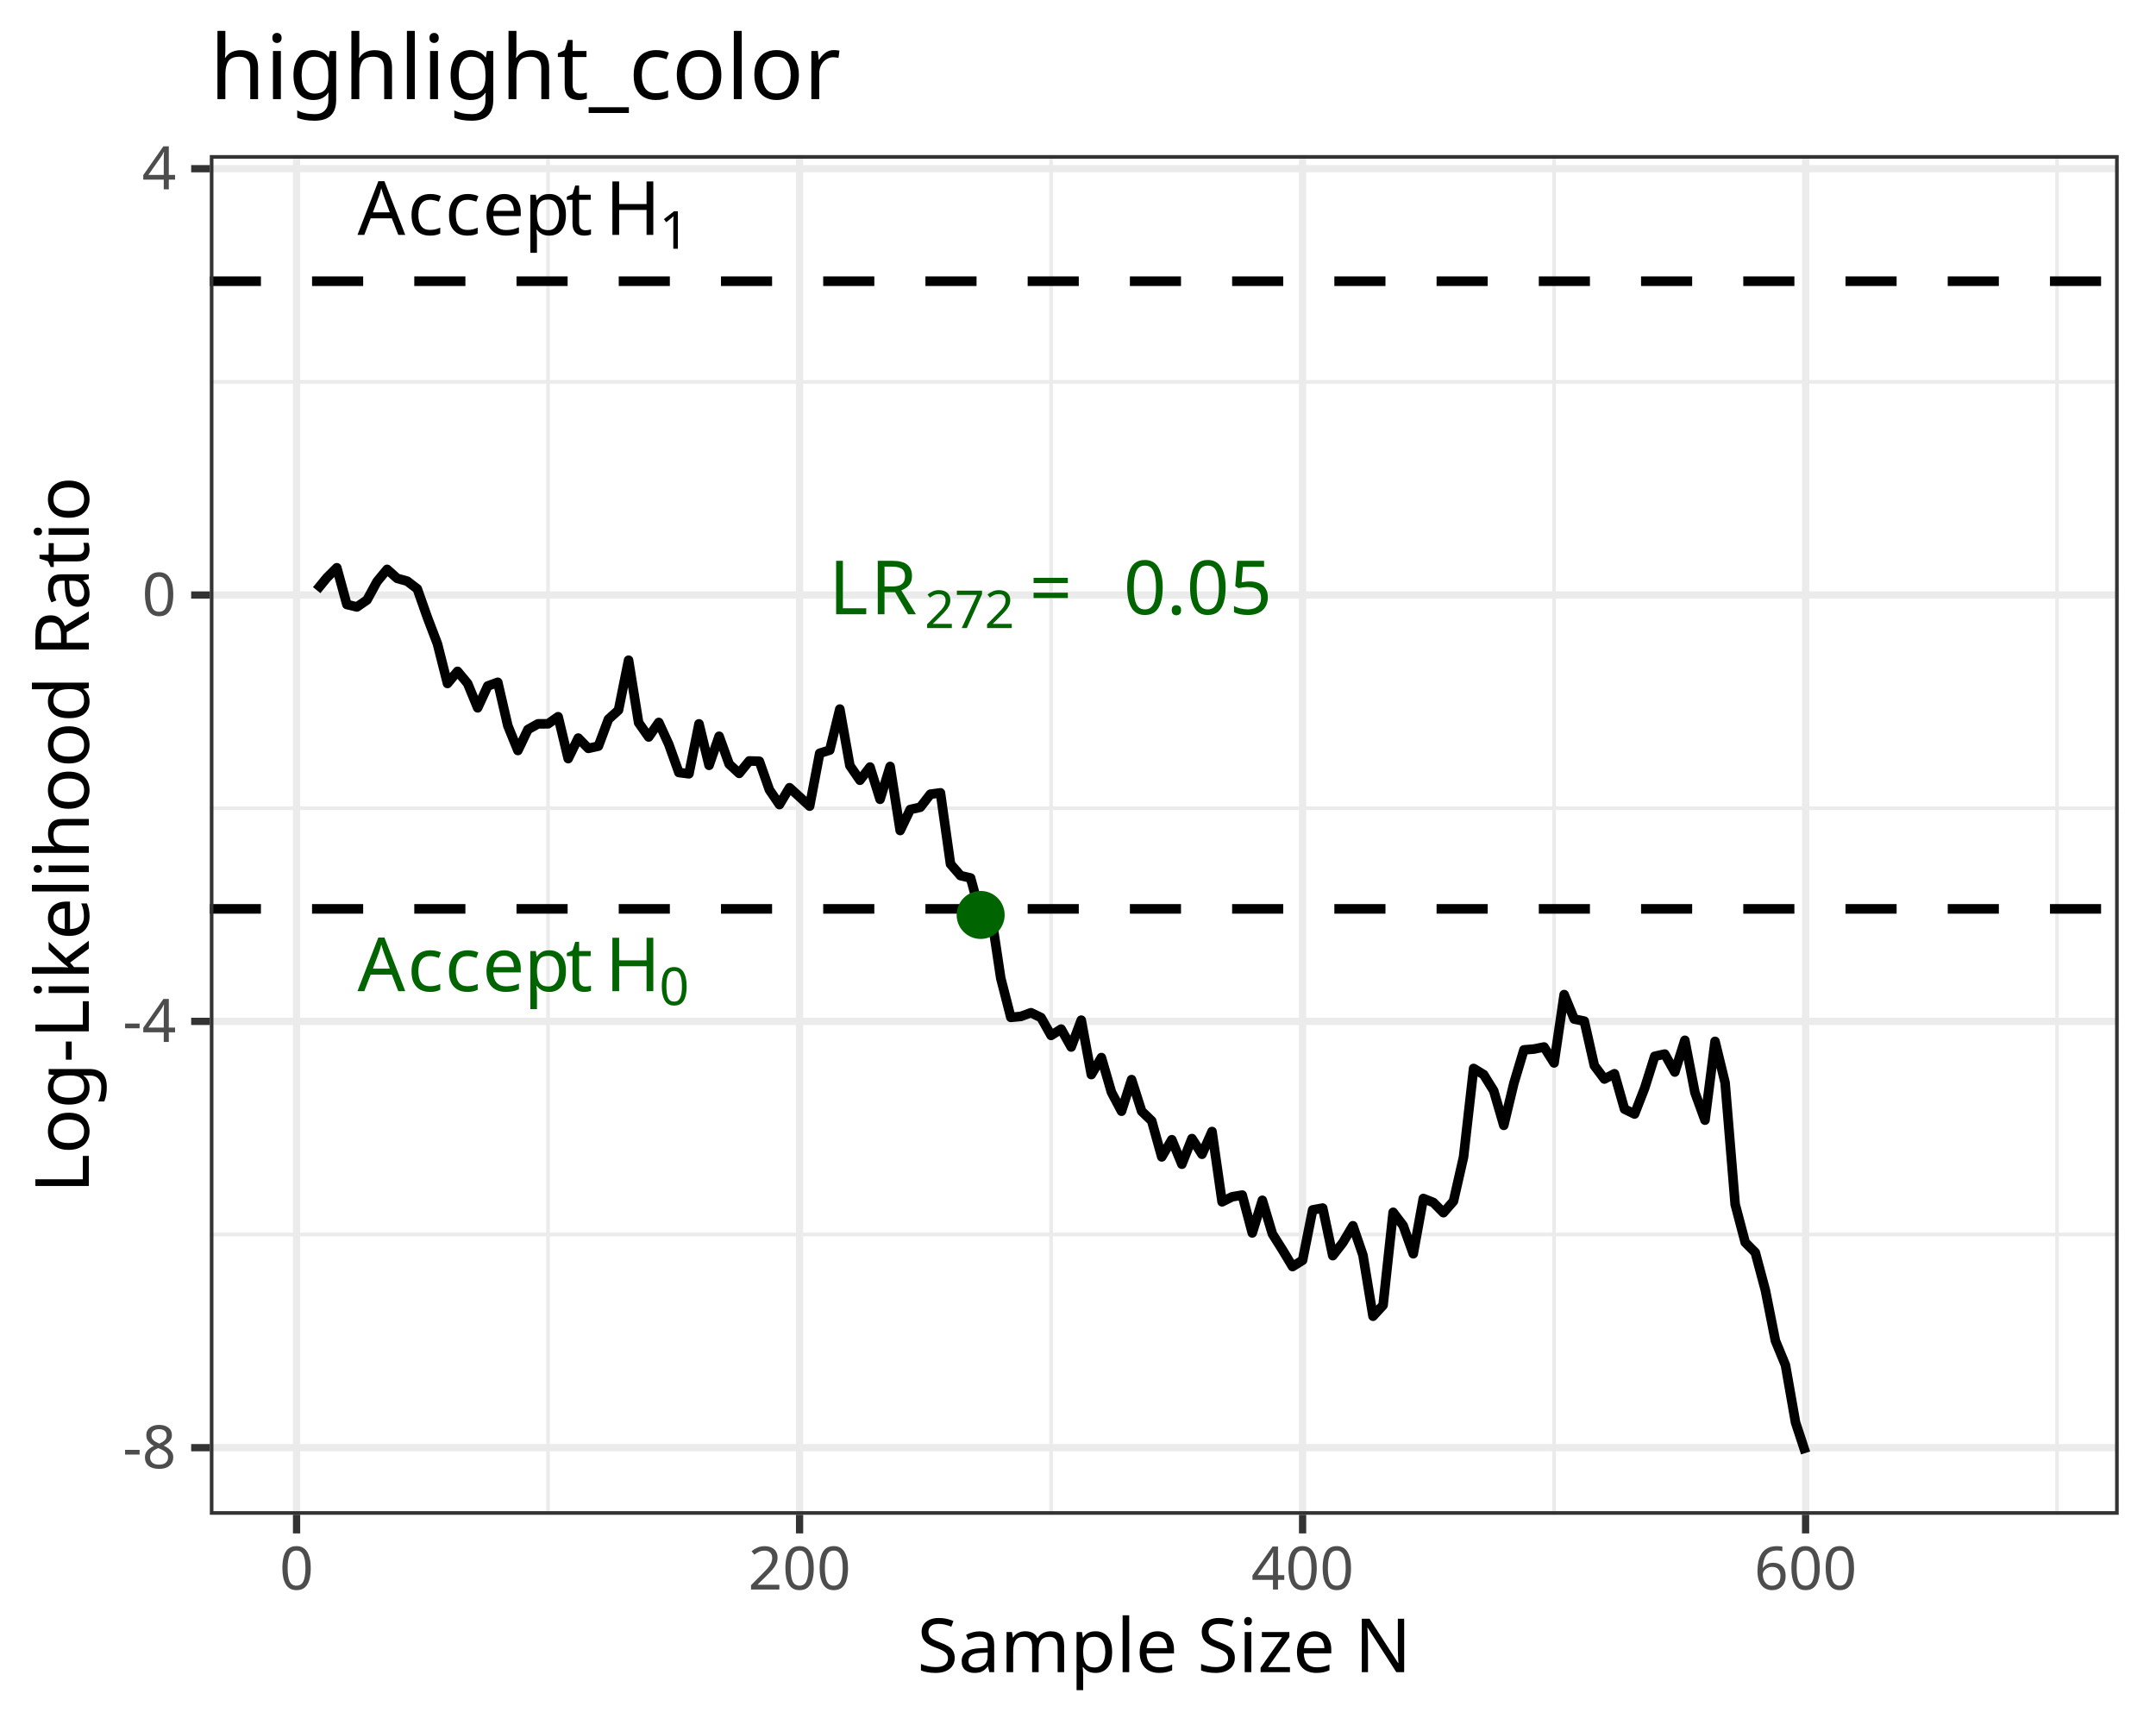
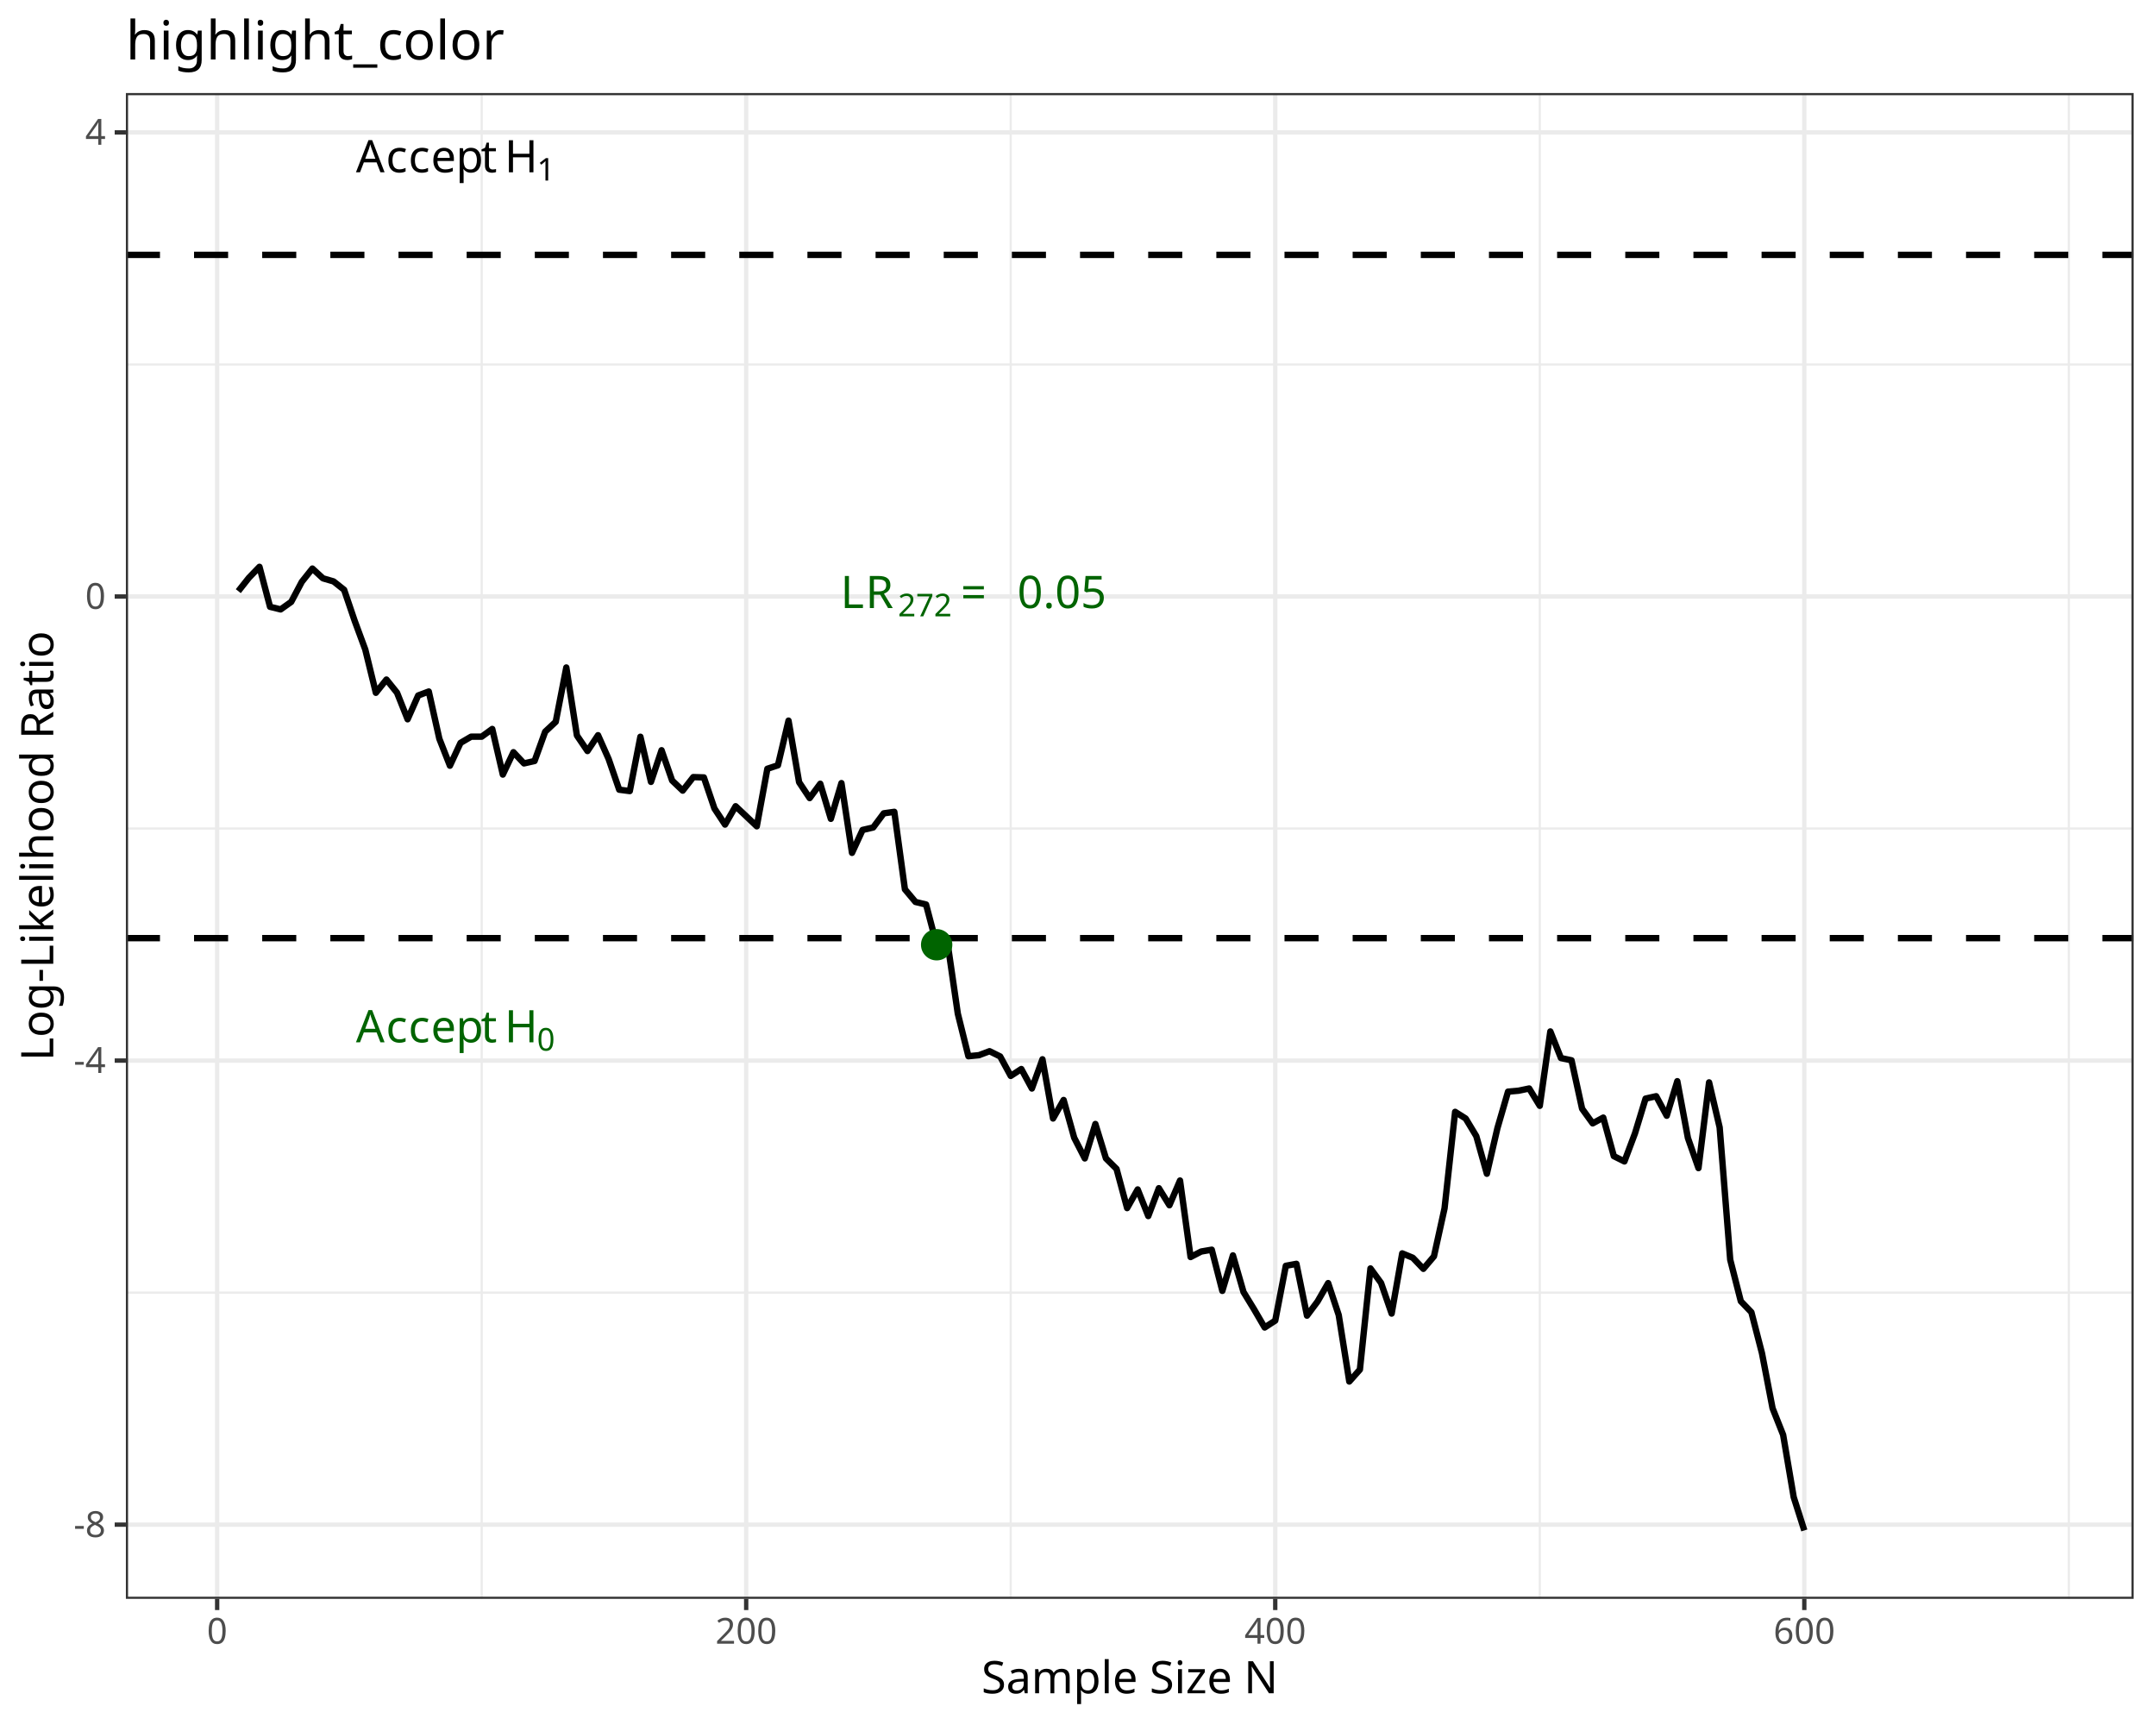
<svg xmlns="http://www.w3.org/2000/svg" class="svglite" data-engine-version="2.0" width="720.00pt" height="576.00pt" viewBox="0 0 720.00 576.00">
  <defs>
    <style type="text/css">
    .svglite line, .svglite polyline, .svglite polygon, .svglite path, .svglite rect, .svglite circle {
      fill: none;
      stroke: #000000;
      stroke-linecap: round;
      stroke-linejoin: round;
      stroke-miterlimit: 10.00;
    }
  </style>
  </defs>
  <rect width="100%" height="100%" style="stroke: none; fill: #FFFFFF;" />
  <defs>
    <clipPath id="cpMC4wMHw3MjAuMDB8MC4wMHw1NzYuMDA=">
      <rect x="0.00" y="0.00" width="720.00" height="576.00" />
    </clipPath>
  </defs>
  <g clip-path="url(#cpMC4wMHw3MjAuMDB8MC4wMHw1NzYuMDA=)">
-     <rect x="0.00" y="0.00" width="720.00" height="576.00" style="stroke-width: 2.42; stroke: #FFFFFF; fill: #FFFFFF;" />
+     <rect x="-0" y="0.00" width="720.00" height="576.00" style="stroke-width: 1.45; stroke: #FFFFFF; fill: #FFFFFF;" />
  </g>
  <defs>
-     <clipPath id="cpNzAuMDd8NzA3LjU1fDUxLjc4fDUwNS44MA==">
-       <rect x="70.07" y="51.78" width="637.48" height="454.02" />
+     <clipPath id="cpNDIuMDR8NzEyLjUzfDMxLjA3fDUzMy44OA==">
+       <rect x="42.04" y="31.07" width="670.49" height="502.81" />
    </clipPath>
  </defs>
-   <g clip-path="url(#cpNzAuMDd8NzA3LjU1fDUxLjc4fDUwNS44MA==)">
-     <rect x="70.07" y="51.78" width="637.48" height="454.02" style="stroke-width: 2.42; stroke: none; fill: #FFFFFF;" />
-     <polyline points="70.07,412.22 707.55,412.22 " style="stroke-width: 1.21; stroke: #EBEBEB; stroke-linecap: butt;" />
-     <polyline points="70.07,269.87 707.55,269.87 " style="stroke-width: 1.21; stroke: #EBEBEB; stroke-linecap: butt;" />
-     <polyline points="70.07,127.51 707.55,127.51 " style="stroke-width: 1.21; stroke: #EBEBEB; stroke-linecap: butt;" />
-     <polyline points="183.03,505.80 183.03,51.78 " style="stroke-width: 1.21; stroke: #EBEBEB; stroke-linecap: butt;" />
-     <polyline points="351.01,505.80 351.01,51.78 " style="stroke-width: 1.21; stroke: #EBEBEB; stroke-linecap: butt;" />
-     <polyline points="518.99,505.80 518.99,51.78 " style="stroke-width: 1.21; stroke: #EBEBEB; stroke-linecap: butt;" />
-     <polyline points="686.97,505.80 686.97,51.78 " style="stroke-width: 1.21; stroke: #EBEBEB; stroke-linecap: butt;" />
-     <polyline points="70.07,483.40 707.55,483.40 " style="stroke-width: 2.42; stroke: #EBEBEB; stroke-linecap: butt;" />
-     <polyline points="70.07,341.05 707.55,341.05 " style="stroke-width: 2.42; stroke: #EBEBEB; stroke-linecap: butt;" />
-     <polyline points="70.07,198.69 707.55,198.69 " style="stroke-width: 2.42; stroke: #EBEBEB; stroke-linecap: butt;" />
-     <polyline points="70.07,56.34 707.55,56.34 " style="stroke-width: 2.42; stroke: #EBEBEB; stroke-linecap: butt;" />
-     <polyline points="99.04,505.80 99.04,51.78 " style="stroke-width: 2.42; stroke: #EBEBEB; stroke-linecap: butt;" />
-     <polyline points="267.02,505.80 267.02,51.78 " style="stroke-width: 2.42; stroke: #EBEBEB; stroke-linecap: butt;" />
-     <polyline points="435.00,505.80 435.00,51.78 " style="stroke-width: 2.42; stroke: #EBEBEB; stroke-linecap: butt;" />
-     <polyline points="602.98,505.80 602.98,51.78 " style="stroke-width: 2.42; stroke: #EBEBEB; stroke-linecap: butt;" />
-     <polyline points="105.76,197.06 109.12,192.95 112.48,189.59 115.84,201.85 119.20,202.66 122.56,200.34 125.92,194.19 129.28,190.12 132.64,193.12 136.00,194.06 139.36,196.64 142.72,206.17 146.08,214.98 149.44,228.22 152.80,224.17 156.16,228.21 159.52,236.35 162.88,229.06 166.23,227.83 169.59,242.34 172.95,250.60 176.31,243.59 179.67,241.70 183.03,241.69 186.39,239.32 189.75,253.31 193.11,246.45 196.47,249.89 199.83,249.15 203.19,240.16 206.55,237.12 209.91,220.46 213.27,241.32 216.63,246.09 219.99,241.23 223.35,248.56 226.71,257.95 230.07,258.38 233.43,241.71 236.79,255.55 240.15,245.85 243.51,255.15 246.86,258.24 250.22,254.09 253.58,254.19 256.94,263.72 260.30,268.66 263.66,263.03 267.02,266.08 270.38,269.18 273.74,251.53 277.10,250.47 280.46,236.77 283.82,255.65 287.18,260.53 290.54,256.13 293.90,266.89 297.26,255.93 300.62,277.32 303.98,270.30 307.34,269.55 310.70,265.20 314.06,264.74 317.42,288.51 320.78,292.38 324.13,293.17 327.49,305.51 330.85,304.30 334.21,326.64 337.57,339.71 340.93,339.39 344.29,338.16 347.65,339.78 351.01,345.74 354.37,343.63 357.73,349.61 361.09,340.65 364.45,358.81 367.81,353.14 371.17,364.71 374.53,371.05 377.89,360.50 381.25,371.04 384.61,374.27 387.97,386.30 391.33,380.57 394.69,388.74 398.05,380.19 401.41,385.42 404.76,377.83 408.12,401.30 411.48,399.62 414.84,399.05 418.20,411.69 421.56,400.80 424.92,412.03 428.28,417.34 431.64,422.92 435.00,420.81 438.36,404.00 441.72,403.39 445.08,419.28 448.44,414.95 451.80,409.30 455.16,419.11 458.52,439.50 461.88,435.83 465.24,404.80 468.60,409.26 471.96,418.65 475.32,400.19 478.68,401.53 482.04,404.93 485.39,401.09 488.75,386.37 492.11,356.77 495.47,358.82 498.83,364.22 502.19,375.76 505.55,361.77 508.91,350.57 512.27,350.29 515.63,349.61 518.99,354.93 522.35,332.11 525.71,340.27 529.07,340.96 532.43,355.81 535.79,360.30 539.15,358.54 542.51,370.35 545.87,371.98 549.23,363.36 552.59,352.71 555.95,351.97 559.31,357.97 562.66,347.37 566.02,364.79 569.38,374.03 572.74,347.73 576.10,361.54 579.46,402.13 582.82,414.86 586.18,418.23 589.54,430.80 592.90,447.68 596.26,455.85 599.62,474.96 602.98,485.16 " style="stroke-width: 3.20; stroke-linecap: butt;" />
-     <line x1="70.07" y1="93.90" x2="707.55" y2="93.90" style="stroke-width: 3.20; stroke-dasharray: 17.07,17.07; stroke-linecap: butt;" />
-     <line x1="70.07" y1="303.48" x2="707.55" y2="303.48" style="stroke-width: 3.20; stroke-dasharray: 17.07,17.07; stroke-linecap: butt;" />
-     <circle cx="327.49" cy="305.51" r="7.21" style="stroke-width: 1.61; stroke: #006400; fill: #006400;" />
-     <text x="276.81" y="205.11" style="font-size: 25.00px; fill: #006400; font-family: sans;" textLength="13.90px" lengthAdjust="spacingAndGlyphs">L</text>
-     <text x="290.71" y="205.11" style="font-size: 25.00px; fill: #006400; font-family: sans;" textLength="18.06px" lengthAdjust="spacingAndGlyphs">R</text>
-     <text x="308.77" y="209.73" style="font-size: 17.50px; fill: #006400; font-family: sans;" textLength="29.20px" lengthAdjust="spacingAndGlyphs">272</text>
-     <text x="343.76" y="205.11" style="font-size: 25.00px; fill: #006400; font-family: sans;" textLength="19.41px" lengthAdjust="spacingAndGlyphs">=</text>
-     <text x="368.96" y="205.11" style="font-size: 25.00px; fill: #006400; font-family: sans;" textLength="6.25px" lengthAdjust="spacingAndGlyphs"> </text>
-     <text x="375.21" y="205.11" style="font-size: 25.00px; fill: #006400; font-family: sans;" textLength="48.66px" lengthAdjust="spacingAndGlyphs">0.05</text>
-     <text x="119.38" y="78.43" style="font-size: 25.00px; font-family: sans;" textLength="16.68px" lengthAdjust="spacingAndGlyphs">A</text>
-     <text x="136.06" y="78.43" style="font-size: 25.00px; font-family: sans;" textLength="12.51px" lengthAdjust="spacingAndGlyphs">c</text>
-     <text x="148.57" y="78.43" style="font-size: 25.00px; font-family: sans;" textLength="12.51px" lengthAdjust="spacingAndGlyphs">c</text>
-     <text x="161.08" y="78.43" style="font-size: 25.00px; font-family: sans;" textLength="13.90px" lengthAdjust="spacingAndGlyphs">e</text>
-     <text x="174.99" y="78.43" style="font-size: 25.00px; font-family: sans;" textLength="13.90px" lengthAdjust="spacingAndGlyphs">p</text>
-     <text x="188.89" y="78.43" style="font-size: 25.00px; font-family: sans;" textLength="6.94px" lengthAdjust="spacingAndGlyphs">t</text>
-     <text x="195.84" y="78.43" style="font-size: 25.00px; font-family: sans;" textLength="6.25px" lengthAdjust="spacingAndGlyphs"> </text>
-     <text x="202.09" y="78.43" style="font-size: 25.00px; font-family: sans;" textLength="18.06px" lengthAdjust="spacingAndGlyphs">H</text>
-     <text x="220.15" y="83.05" style="font-size: 17.50px; font-family: sans;" textLength="9.73px" lengthAdjust="spacingAndGlyphs">1</text>
-     <text x="119.38" y="330.97" style="font-size: 25.00px; fill: #006400; font-family: sans;" textLength="16.68px" lengthAdjust="spacingAndGlyphs">A</text>
-     <text x="136.06" y="330.97" style="font-size: 25.00px; fill: #006400; font-family: sans;" textLength="12.51px" lengthAdjust="spacingAndGlyphs">c</text>
-     <text x="148.57" y="330.97" style="font-size: 25.00px; fill: #006400; font-family: sans;" textLength="12.51px" lengthAdjust="spacingAndGlyphs">c</text>
-     <text x="161.08" y="330.97" style="font-size: 25.00px; fill: #006400; font-family: sans;" textLength="13.90px" lengthAdjust="spacingAndGlyphs">e</text>
-     <text x="174.99" y="330.97" style="font-size: 25.00px; fill: #006400; font-family: sans;" textLength="13.90px" lengthAdjust="spacingAndGlyphs">p</text>
-     <text x="188.89" y="330.97" style="font-size: 25.00px; fill: #006400; font-family: sans;" textLength="6.94px" lengthAdjust="spacingAndGlyphs">t</text>
-     <text x="195.84" y="330.97" style="font-size: 25.00px; fill: #006400; font-family: sans;" textLength="6.25px" lengthAdjust="spacingAndGlyphs"> </text>
-     <text x="202.09" y="330.97" style="font-size: 25.00px; fill: #006400; font-family: sans;" textLength="18.06px" lengthAdjust="spacingAndGlyphs">H</text>
-     <text x="220.15" y="335.60" style="font-size: 17.50px; fill: #006400; font-family: sans;" textLength="9.73px" lengthAdjust="spacingAndGlyphs">0</text>
-     <rect x="70.07" y="51.78" width="637.48" height="454.02" style="stroke-width: 2.42; stroke: #333333;" />
+   <g clip-path="url(#cpNDIuMDR8NzEyLjUzfDMxLjA3fDUzMy44OA==)">
+     <rect x="42.04" y="31.07" width="670.49" height="502.81" style="stroke-width: 1.45; stroke: none; fill: #FFFFFF;" />
+     <polyline points="42.04,431.62 712.53,431.62 " style="stroke-width: 0.73; stroke: #EBEBEB; stroke-linecap: butt;" />
+     <polyline points="42.04,276.66 712.53,276.66 " style="stroke-width: 0.73; stroke: #EBEBEB; stroke-linecap: butt;" />
+     <polyline points="42.04,121.70 712.53,121.70 " style="stroke-width: 0.73; stroke: #EBEBEB; stroke-linecap: butt;" />
+     <polyline points="160.86,533.88 160.86,31.07 " style="stroke-width: 0.73; stroke: #EBEBEB; stroke-linecap: butt;" />
+     <polyline points="337.53,533.88 337.53,31.07 " style="stroke-width: 0.73; stroke: #EBEBEB; stroke-linecap: butt;" />
+     <polyline points="514.21,533.88 514.21,31.07 " style="stroke-width: 0.73; stroke: #EBEBEB; stroke-linecap: butt;" />
+     <polyline points="690.89,533.88 690.89,31.07 " style="stroke-width: 0.73; stroke: #EBEBEB; stroke-linecap: butt;" />
+     <polyline points="42.04,509.10 712.53,509.10 " style="stroke-width: 1.45; stroke: #EBEBEB; stroke-linecap: butt;" />
+     <polyline points="42.04,354.14 712.53,354.14 " style="stroke-width: 1.45; stroke: #EBEBEB; stroke-linecap: butt;" />
+     <polyline points="42.04,199.18 712.53,199.18 " style="stroke-width: 1.45; stroke: #EBEBEB; stroke-linecap: butt;" />
+     <polyline points="42.04,44.21 712.53,44.21 " style="stroke-width: 1.45; stroke: #EBEBEB; stroke-linecap: butt;" />
+     <polyline points="72.52,533.88 72.52,31.07 " style="stroke-width: 1.45; stroke: #EBEBEB; stroke-linecap: butt;" />
+     <polyline points="249.19,533.88 249.19,31.07 " style="stroke-width: 1.45; stroke: #EBEBEB; stroke-linecap: butt;" />
+     <polyline points="425.87,533.88 425.87,31.07 " style="stroke-width: 1.45; stroke: #EBEBEB; stroke-linecap: butt;" />
+     <polyline points="602.55,533.88 602.55,31.07 " style="stroke-width: 1.45; stroke: #EBEBEB; stroke-linecap: butt;" />
+     <polyline points="79.58,197.40 83.12,192.93 86.65,189.27 90.18,202.62 93.72,203.49 97.25,200.98 100.79,194.28 104.32,189.85 107.85,193.11 111.39,194.14 114.92,196.94 118.45,207.32 121.99,216.91 125.52,231.33 129.05,226.91 132.59,231.31 136.12,240.18 139.65,232.23 143.19,230.90 146.72,246.69 150.25,255.68 153.79,248.06 157.32,245.99 160.86,245.98 164.39,243.41 167.92,258.64 171.46,251.17 174.99,254.91 178.52,254.11 182.06,244.32 185.59,241.02 189.12,222.88 192.66,245.58 196.19,250.78 199.72,245.49 203.26,253.46 206.79,263.69 210.32,264.15 213.86,246.01 217.39,261.08 220.93,250.51 224.46,260.63 227.99,264.00 231.53,259.48 235.06,259.59 238.59,269.97 242.13,275.34 245.66,269.21 249.19,272.54 252.73,275.91 256.26,256.70 259.79,255.54 263.33,240.63 266.86,261.19 270.39,266.49 273.93,261.70 277.46,273.42 281.00,261.49 284.53,284.78 288.06,277.13 291.60,276.31 295.13,271.58 298.66,271.08 302.20,296.96 305.73,301.17 309.26,302.03 312.80,315.46 316.33,314.14 319.86,338.46 323.40,352.69 326.93,352.34 330.46,351.01 334.00,352.76 337.53,359.26 341.07,356.96 344.60,363.47 348.13,353.71 351.67,373.48 355.20,367.30 358.73,379.91 362.27,386.81 365.80,375.31 369.33,386.80 372.87,390.31 376.40,403.40 379.93,397.17 383.47,406.06 387.00,396.75 390.53,402.45 394.07,394.19 397.60,419.74 401.14,417.90 404.67,417.29 408.20,431.04 411.74,419.19 415.27,431.42 418.80,437.20 422.34,443.27 425.87,440.97 429.40,422.67 432.94,422.01 436.47,439.31 440.00,434.59 443.54,428.44 447.07,439.12 450.60,461.31 454.14,457.32 457.67,423.55 461.21,428.40 464.74,438.62 468.27,418.52 471.81,419.98 475.34,423.68 478.87,419.51 482.41,403.48 485.94,371.26 489.47,373.49 493.01,379.37 496.54,391.93 500.07,376.70 503.61,364.51 507.14,364.20 510.67,363.46 514.21,369.25 517.74,344.41 521.28,353.30 524.81,354.05 528.34,370.22 531.88,375.11 535.41,373.18 538.94,386.05 542.48,387.82 546.01,378.43 549.54,366.84 553.08,366.04 556.61,372.56 560.14,361.02 563.68,379.99 567.21,390.05 570.75,361.42 574.28,376.45 577.81,420.64 581.35,434.50 584.88,438.17 588.41,451.84 591.95,470.23 595.48,479.12 599.01,499.92 602.55,511.03 " style="stroke-width: 2.13; stroke-linecap: butt;" />
+     <line x1="42.04" y1="85.11" x2="712.53" y2="85.11" style="stroke-width: 2.13; stroke-dasharray: 11.38,11.38; stroke-linecap: butt;" />
+     <line x1="42.04" y1="313.25" x2="712.53" y2="313.25" style="stroke-width: 2.13; stroke-dasharray: 11.38,11.38; stroke-linecap: butt;" />
+     <circle cx="312.80" cy="315.46" r="4.75" style="stroke-width: 0.97; stroke: #006400; fill: #006400;" />
+     <text x="280.69" y="203.03" style="font-size: 15.00px; fill: #006400; font-family: sans;" textLength="8.34px" lengthAdjust="spacingAndGlyphs">L</text>
+     <text x="289.03" y="203.03" style="font-size: 15.00px; fill: #006400; font-family: sans;" textLength="10.84px" lengthAdjust="spacingAndGlyphs">R</text>
+     <text x="299.87" y="205.80" style="font-size: 10.50px; fill: #006400; font-family: sans;" textLength="17.52px" lengthAdjust="spacingAndGlyphs">272</text>
+     <text x="320.86" y="203.03" style="font-size: 15.00px; fill: #006400; font-family: sans;" textLength="11.65px" lengthAdjust="spacingAndGlyphs">=</text>
+     <text x="335.98" y="203.03" style="font-size: 15.00px; fill: #006400; font-family: sans;" textLength="3.75px" lengthAdjust="spacingAndGlyphs"> </text>
+     <text x="339.73" y="203.03" style="font-size: 15.00px; fill: #006400; font-family: sans;" textLength="29.20px" lengthAdjust="spacingAndGlyphs">0.05</text>
+     <text x="118.87" y="57.53" style="font-size: 15.00px; font-family: sans;" textLength="10.01px" lengthAdjust="spacingAndGlyphs">A</text>
+     <text x="128.88" y="57.53" style="font-size: 15.00px; font-family: sans;" textLength="7.51px" lengthAdjust="spacingAndGlyphs">c</text>
+     <text x="136.38" y="57.53" style="font-size: 15.00px; font-family: sans;" textLength="7.51px" lengthAdjust="spacingAndGlyphs">c</text>
+     <text x="143.89" y="57.53" style="font-size: 15.00px; font-family: sans;" textLength="8.34px" lengthAdjust="spacingAndGlyphs">e</text>
+     <text x="152.23" y="57.53" style="font-size: 15.00px; font-family: sans;" textLength="8.34px" lengthAdjust="spacingAndGlyphs">p</text>
+     <text x="160.58" y="57.53" style="font-size: 15.00px; font-family: sans;" textLength="4.17px" lengthAdjust="spacingAndGlyphs">t</text>
+     <text x="164.74" y="57.53" style="font-size: 15.00px; font-family: sans;" textLength="3.75px" lengthAdjust="spacingAndGlyphs"> </text>
+     <text x="168.50" y="57.53" style="font-size: 15.00px; font-family: sans;" textLength="10.84px" lengthAdjust="spacingAndGlyphs">H</text>
+     <text x="179.33" y="60.30" style="font-size: 10.50px; font-family: sans;" textLength="5.84px" lengthAdjust="spacingAndGlyphs">1</text>
+     <text x="118.87" y="348.04" style="font-size: 15.00px; fill: #006400; font-family: sans;" textLength="10.01px" lengthAdjust="spacingAndGlyphs">A</text>
+     <text x="128.88" y="348.04" style="font-size: 15.00px; fill: #006400; font-family: sans;" textLength="7.51px" lengthAdjust="spacingAndGlyphs">c</text>
+     <text x="136.38" y="348.04" style="font-size: 15.00px; fill: #006400; font-family: sans;" textLength="7.51px" lengthAdjust="spacingAndGlyphs">c</text>
+     <text x="143.89" y="348.04" style="font-size: 15.00px; fill: #006400; font-family: sans;" textLength="8.34px" lengthAdjust="spacingAndGlyphs">e</text>
+     <text x="152.23" y="348.04" style="font-size: 15.00px; fill: #006400; font-family: sans;" textLength="8.34px" lengthAdjust="spacingAndGlyphs">p</text>
+     <text x="160.58" y="348.04" style="font-size: 15.00px; fill: #006400; font-family: sans;" textLength="4.17px" lengthAdjust="spacingAndGlyphs">t</text>
+     <text x="164.74" y="348.04" style="font-size: 15.00px; fill: #006400; font-family: sans;" textLength="3.75px" lengthAdjust="spacingAndGlyphs"> </text>
+     <text x="168.50" y="348.04" style="font-size: 15.00px; fill: #006400; font-family: sans;" textLength="10.84px" lengthAdjust="spacingAndGlyphs">H</text>
+     <text x="179.33" y="350.81" style="font-size: 10.50px; fill: #006400; font-family: sans;" textLength="5.84px" lengthAdjust="spacingAndGlyphs">0</text>
+     <rect x="42.04" y="31.07" width="670.49" height="502.81" style="stroke-width: 1.45; stroke: #333333;" />
  </g>
  <g clip-path="url(#cpMC4wMHw3MjAuMDB8MC4wMHw1NzYuMDA=)">
-     <text x="58.86" y="490.28" text-anchor="end" style="font-size: 20.00px; fill: #4D4D4D; font-family: sans;" textLength="17.78px" lengthAdjust="spacingAndGlyphs">-8</text>
-     <text x="58.86" y="347.93" text-anchor="end" style="font-size: 20.00px; fill: #4D4D4D; font-family: sans;" textLength="17.78px" lengthAdjust="spacingAndGlyphs">-4</text>
-     <text x="58.86" y="205.57" text-anchor="end" style="font-size: 20.00px; fill: #4D4D4D; font-family: sans;" textLength="11.12px" lengthAdjust="spacingAndGlyphs">0</text>
-     <text x="58.86" y="63.22" text-anchor="end" style="font-size: 20.00px; fill: #4D4D4D; font-family: sans;" textLength="11.12px" lengthAdjust="spacingAndGlyphs">4</text>
-     <polyline points="63.84,483.40 70.07,483.40 " style="stroke-width: 2.42; stroke: #333333; stroke-linecap: butt;" />
-     <polyline points="63.84,341.05 70.07,341.05 " style="stroke-width: 2.42; stroke: #333333; stroke-linecap: butt;" />
-     <polyline points="63.84,198.69 70.07,198.69 " style="stroke-width: 2.42; stroke: #333333; stroke-linecap: butt;" />
-     <polyline points="63.84,56.34 70.07,56.34 " style="stroke-width: 2.42; stroke: #333333; stroke-linecap: butt;" />
-     <polyline points="99.04,512.03 99.04,505.80 " style="stroke-width: 2.42; stroke: #333333; stroke-linecap: butt;" />
-     <polyline points="267.02,512.03 267.02,505.80 " style="stroke-width: 2.42; stroke: #333333; stroke-linecap: butt;" />
-     <polyline points="435.00,512.03 435.00,505.80 " style="stroke-width: 2.42; stroke: #333333; stroke-linecap: butt;" />
-     <polyline points="602.98,512.03 602.98,505.80 " style="stroke-width: 2.42; stroke: #333333; stroke-linecap: butt;" />
-     <text x="99.04" y="530.77" text-anchor="middle" style="font-size: 20.00px; fill: #4D4D4D; font-family: sans;" textLength="11.12px" lengthAdjust="spacingAndGlyphs">0</text>
-     <text x="267.02" y="530.77" text-anchor="middle" style="font-size: 20.00px; fill: #4D4D4D; font-family: sans;" textLength="33.37px" lengthAdjust="spacingAndGlyphs">200</text>
-     <text x="435.00" y="530.77" text-anchor="middle" style="font-size: 20.00px; fill: #4D4D4D; font-family: sans;" textLength="33.37px" lengthAdjust="spacingAndGlyphs">400</text>
-     <text x="602.98" y="530.77" text-anchor="middle" style="font-size: 20.00px; fill: #4D4D4D; font-family: sans;" textLength="33.37px" lengthAdjust="spacingAndGlyphs">600</text>
-     <text x="388.81" y="558.36" text-anchor="middle" style="font-size: 25.00px; font-family: sans;" textLength="165.38px" lengthAdjust="spacingAndGlyphs">Sample Size N</text>
-     <text transform="translate(29.66,278.79) rotate(-90)" text-anchor="middle" style="font-size: 25.00px; font-family: sans;" textLength="227.94px" lengthAdjust="spacingAndGlyphs">Log-Likelihood Ratio</text>
-     <text x="70.07" y="33.10" style="font-size: 30.00px; font-family: sans;" textLength="193.46px" lengthAdjust="spacingAndGlyphs">highlight_color</text>
+     <text x="35.32" y="513.23" text-anchor="end" style="font-size: 12.00px; fill: #4D4D4D; font-family: sans;" textLength="10.67px" lengthAdjust="spacingAndGlyphs">-8</text>
+     <text x="35.32" y="358.27" text-anchor="end" style="font-size: 12.00px; fill: #4D4D4D; font-family: sans;" textLength="10.67px" lengthAdjust="spacingAndGlyphs">-4</text>
+     <text x="35.32" y="203.31" text-anchor="end" style="font-size: 12.00px; fill: #4D4D4D; font-family: sans;" textLength="6.67px" lengthAdjust="spacingAndGlyphs">0</text>
+     <text x="35.32" y="48.34" text-anchor="end" style="font-size: 12.00px; fill: #4D4D4D; font-family: sans;" textLength="6.67px" lengthAdjust="spacingAndGlyphs">4</text>
+     <polyline points="38.30,509.10 42.04,509.10 " style="stroke-width: 1.45; stroke: #333333; stroke-linecap: butt;" />
+     <polyline points="38.30,354.14 42.04,354.14 " style="stroke-width: 1.45; stroke: #333333; stroke-linecap: butt;" />
+     <polyline points="38.30,199.18 42.04,199.18 " style="stroke-width: 1.45; stroke: #333333; stroke-linecap: butt;" />
+     <polyline points="38.30,44.21 42.04,44.21 " style="stroke-width: 1.45; stroke: #333333; stroke-linecap: butt;" />
+     <polyline points="72.52,537.62 72.52,533.88 " style="stroke-width: 1.45; stroke: #333333; stroke-linecap: butt;" />
+     <polyline points="249.19,537.62 249.19,533.88 " style="stroke-width: 1.45; stroke: #333333; stroke-linecap: butt;" />
+     <polyline points="425.87,537.62 425.87,533.88 " style="stroke-width: 1.45; stroke: #333333; stroke-linecap: butt;" />
+     <polyline points="602.55,537.62 602.55,533.88 " style="stroke-width: 1.45; stroke: #333333; stroke-linecap: butt;" />
+     <text x="72.52" y="548.86" text-anchor="middle" style="font-size: 12.00px; fill: #4D4D4D; font-family: sans;" textLength="6.67px" lengthAdjust="spacingAndGlyphs">0</text>
+     <text x="249.19" y="548.86" text-anchor="middle" style="font-size: 12.00px; fill: #4D4D4D; font-family: sans;" textLength="20.02px" lengthAdjust="spacingAndGlyphs">200</text>
+     <text x="425.87" y="548.86" text-anchor="middle" style="font-size: 12.00px; fill: #4D4D4D; font-family: sans;" textLength="20.02px" lengthAdjust="spacingAndGlyphs">400</text>
+     <text x="602.55" y="548.86" text-anchor="middle" style="font-size: 12.00px; fill: #4D4D4D; font-family: sans;" textLength="20.02px" lengthAdjust="spacingAndGlyphs">600</text>
+     <text x="377.28" y="565.41" text-anchor="middle" style="font-size: 15.00px; font-family: sans;" textLength="99.23px" lengthAdjust="spacingAndGlyphs">Sample Size N</text>
+     <text transform="translate(17.79,282.47) rotate(-90)" text-anchor="middle" style="font-size: 15.00px; font-family: sans;" textLength="136.76px" lengthAdjust="spacingAndGlyphs">Log-Likelihood Ratio</text>
+     <text x="42.04" y="19.86" style="font-size: 18.00px; font-family: sans;" textLength="116.08px" lengthAdjust="spacingAndGlyphs">highlight_color</text>
  </g>
</svg>
